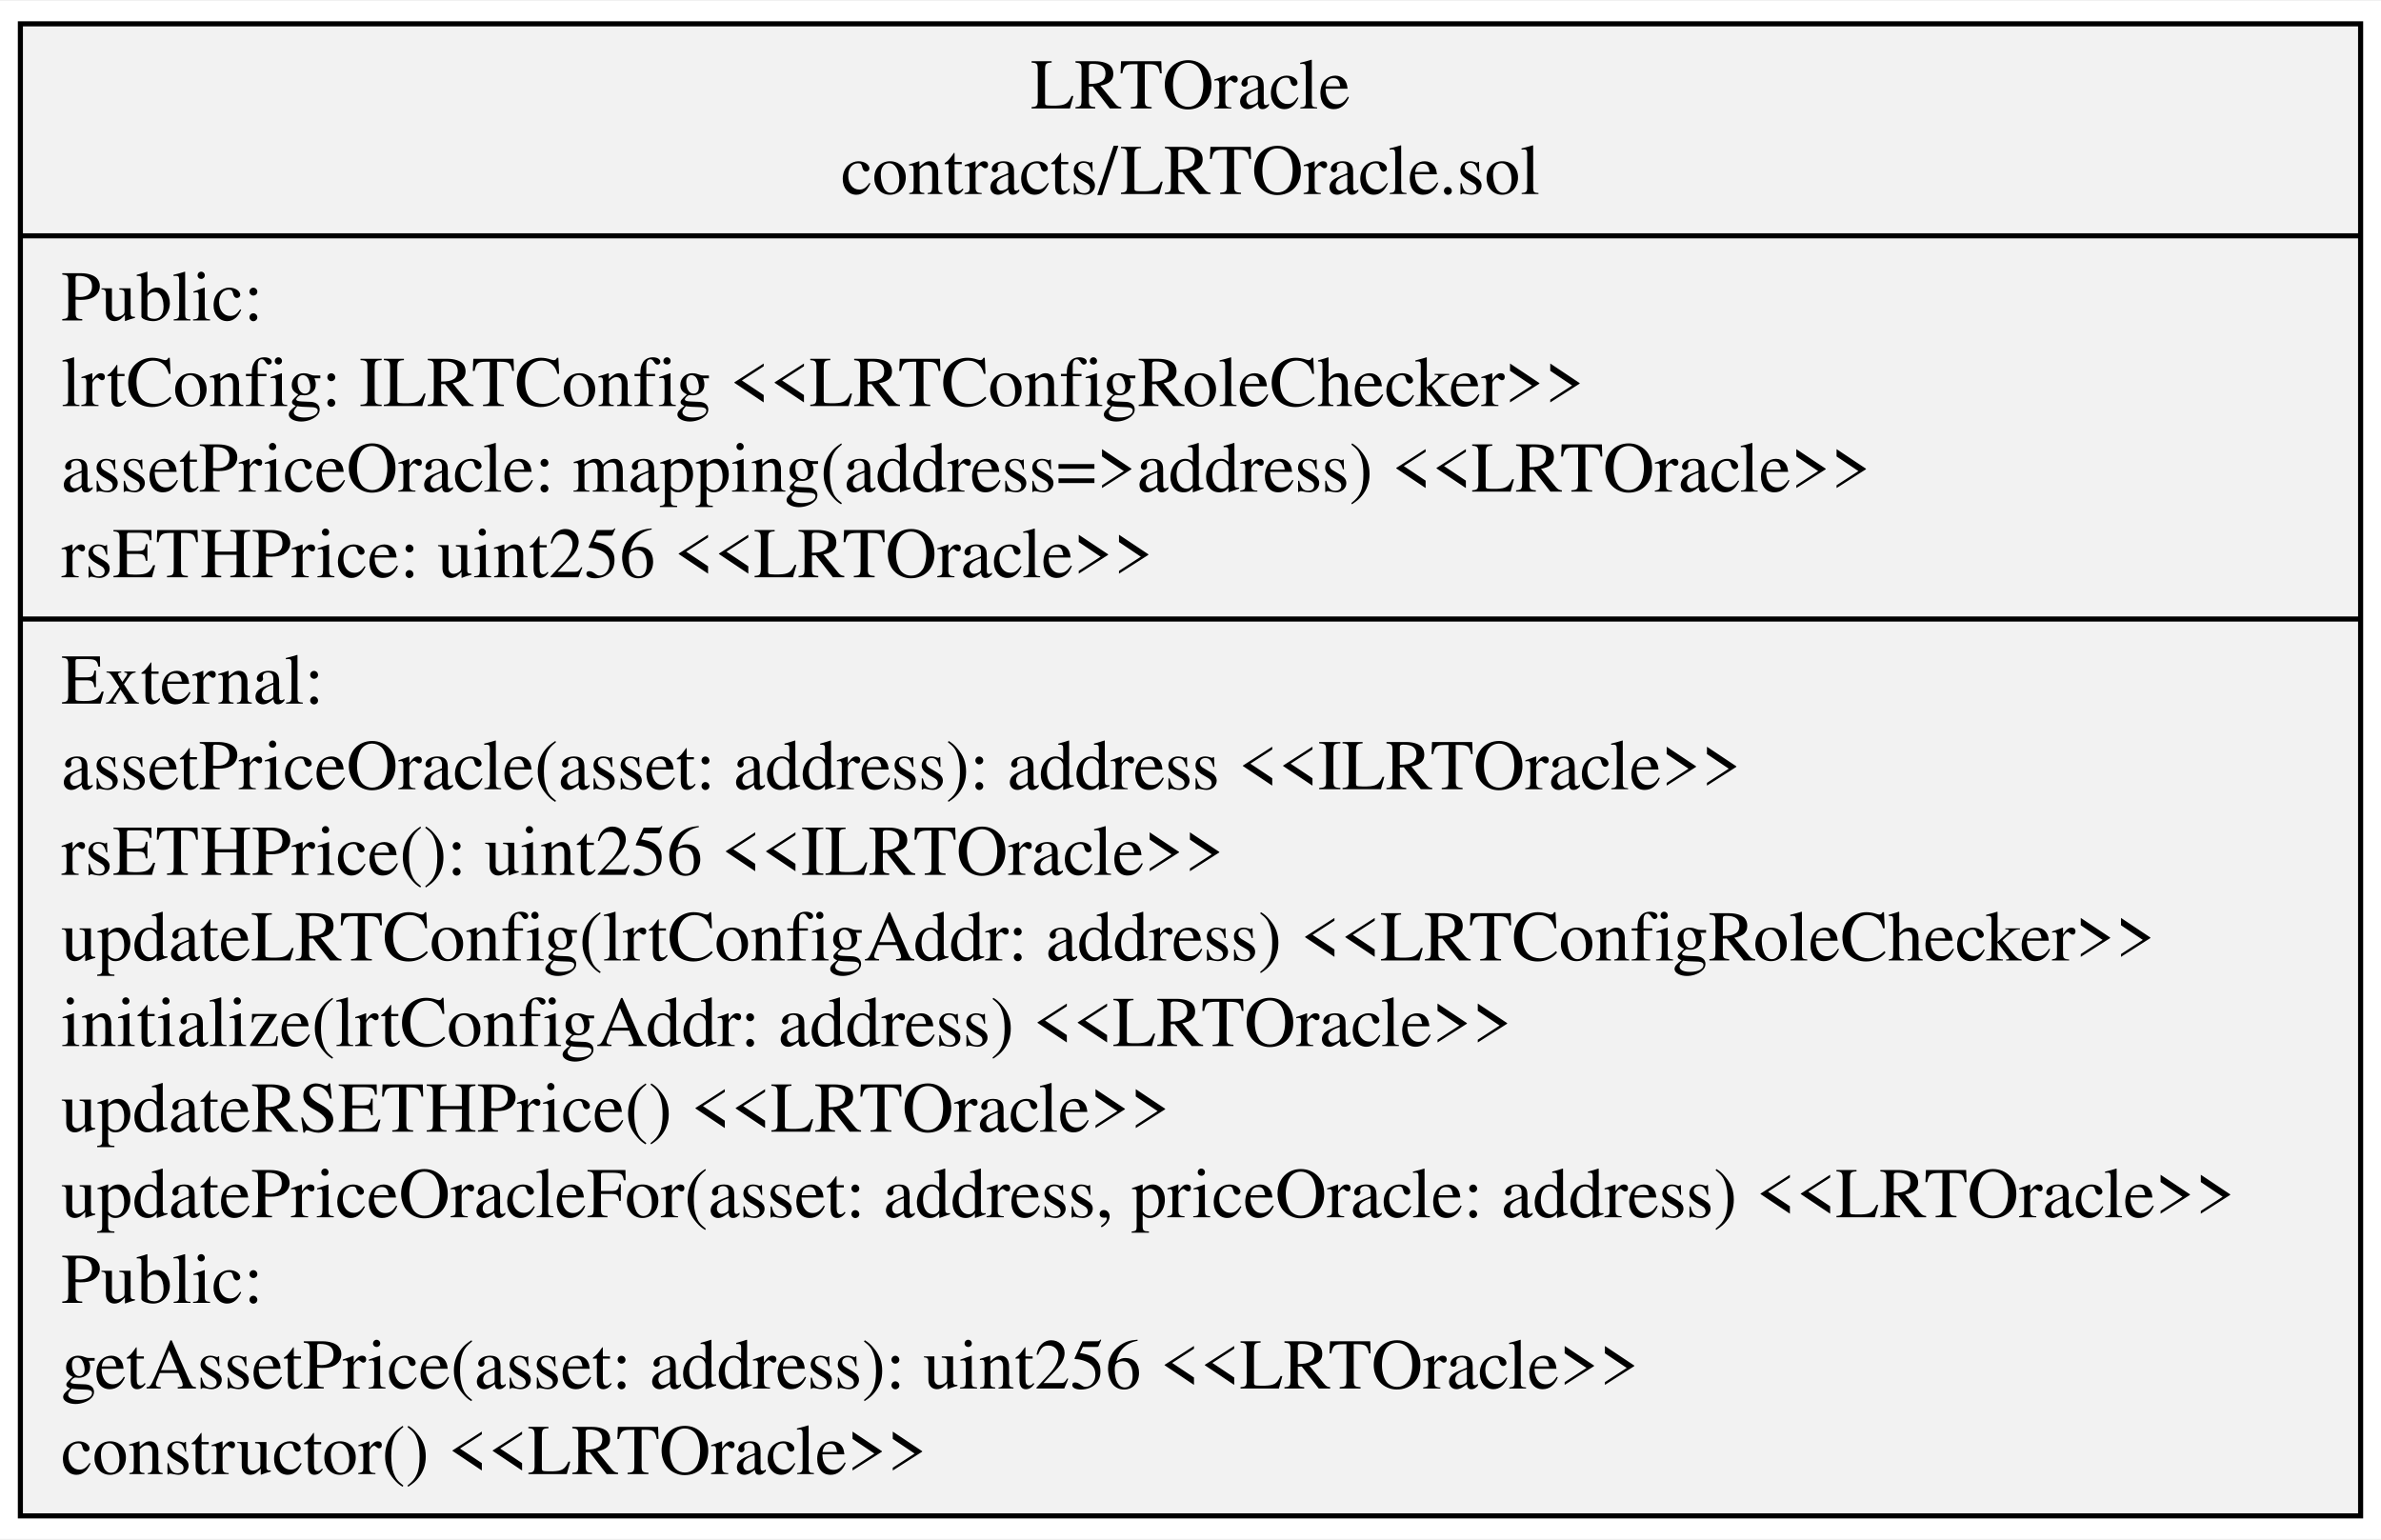
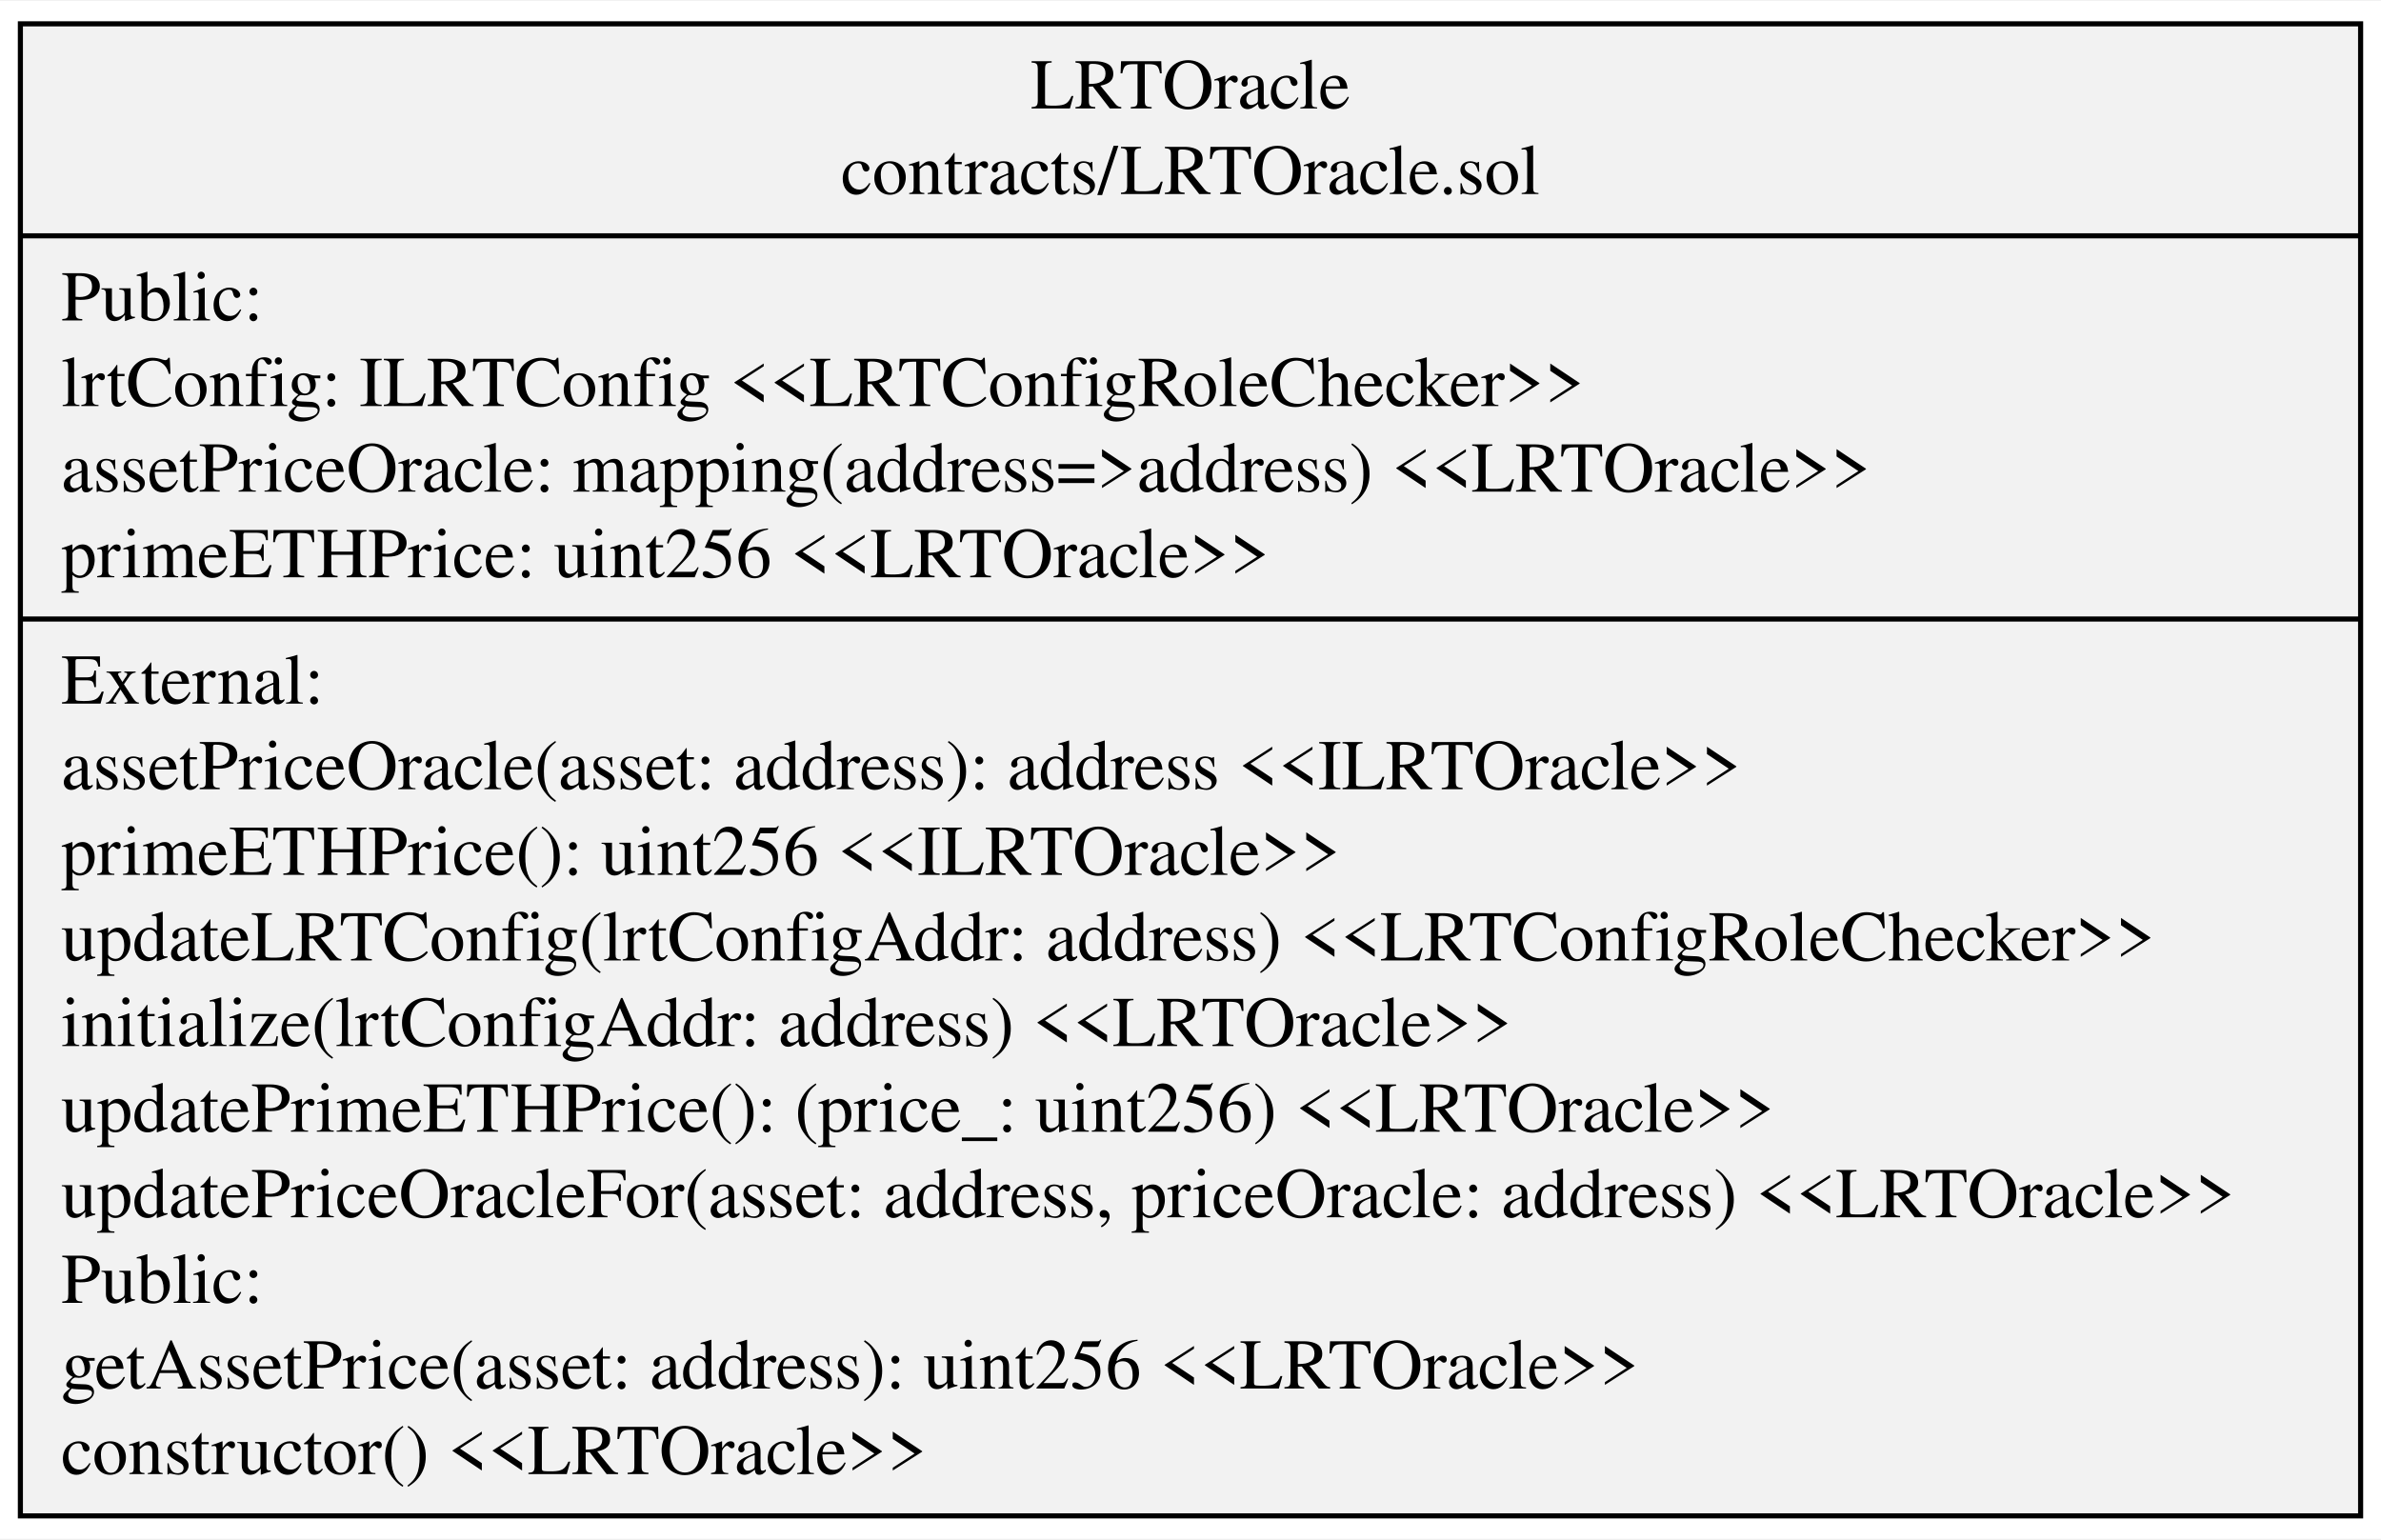
<svg xmlns="http://www.w3.org/2000/svg" width="467pt" height="302pt" viewBox="0.00 0.00 467.24 301.80">
  <g id="graph0" class="graph" transform="scale(1 1) rotate(0) translate(4 297.8)">
    <polygon fill="white" stroke="transparent" points="-4,4 -4,-297.8 463.24,-297.8 463.24,4 -4,4" />
    <g id="node1" class="node">
      <polygon fill="#f2f2f2" stroke="black" points="0,-0.5 0,-293.3 459.24,-293.3 459.24,-0.5 0,-0.5" />
      <text text-anchor="middle" x="229.62" y="-276.7" font-family="Times,serif" font-size="14.00">LRTOracle</text>
      <text text-anchor="middle" x="229.62" y="-259.9" font-family="Times,serif" font-size="14.00">contracts/LRTOracle.sol</text>
      <polyline fill="none" stroke="black" points="0,-251.7 459.24,-251.7 " />
      <text text-anchor="start" x="8" y="-235.1" font-family="Times,serif" font-size="14.00">Public:</text>
      <text text-anchor="start" x="8" y="-218.3" font-family="Times,serif" font-size="14.00">   lrtConfig: ILRTConfig &lt;&lt;LRTConfigRoleChecker&gt;&gt;</text>
      <text text-anchor="start" x="8" y="-201.5" font-family="Times,serif" font-size="14.00">   assetPriceOracle: mapping(address=&gt;address) &lt;&lt;LRTOracle&gt;&gt;</text>
-       <text text-anchor="start" x="8" y="-184.7" font-family="Times,serif" font-size="14.00">   rsETHPrice: uint256 &lt;&lt;LRTOracle&gt;&gt;</text>
+       <text text-anchor="start" x="8" y="-184.7" font-family="Times,serif" font-size="14.00">   primeETHPrice: uint256 &lt;&lt;LRTOracle&gt;&gt;</text>
      <polyline fill="none" stroke="black" points="0,-176.5 459.24,-176.5 " />
      <text text-anchor="start" x="8" y="-159.9" font-family="Times,serif" font-size="14.00">External:</text>
      <text text-anchor="start" x="8" y="-143.1" font-family="Times,serif" font-size="14.00">     assetPriceOracle(asset: address): address &lt;&lt;ILRTOracle&gt;&gt;</text>
-       <text text-anchor="start" x="8" y="-126.3" font-family="Times,serif" font-size="14.00">     rsETHPrice(): uint256 &lt;&lt;ILRTOracle&gt;&gt;</text>
+       <text text-anchor="start" x="8" y="-126.3" font-family="Times,serif" font-size="14.00">     primeETHPrice(): uint256 &lt;&lt;ILRTOracle&gt;&gt;</text>
      <text text-anchor="start" x="8" y="-109.5" font-family="Times,serif" font-size="14.00">    updateLRTConfig(lrtConfigAddr: address) &lt;&lt;LRTConfigRoleChecker&gt;&gt;</text>
      <text text-anchor="start" x="8" y="-92.7" font-family="Times,serif" font-size="14.00">    initialize(lrtConfigAddr: address) &lt;&lt;LRTOracle&gt;&gt;</text>
-       <text text-anchor="start" x="8" y="-75.9" font-family="Times,serif" font-size="14.00">    updateRSETHPrice() &lt;&lt;LRTOracle&gt;&gt;</text>
+       <text text-anchor="start" x="8" y="-75.9" font-family="Times,serif" font-size="14.00">    updatePrimeETHPrice(): (price_: uint256) &lt;&lt;LRTOracle&gt;&gt;</text>
      <text text-anchor="start" x="8" y="-59.1" font-family="Times,serif" font-size="14.00">    updatePriceOracleFor(asset: address, priceOracle: address) &lt;&lt;LRTOracle&gt;&gt;</text>
      <text text-anchor="start" x="8" y="-42.3" font-family="Times,serif" font-size="14.00">Public:</text>
      <text text-anchor="start" x="8" y="-25.5" font-family="Times,serif" font-size="14.00">    getAssetPrice(asset: address): uint256 &lt;&lt;LRTOracle&gt;&gt;</text>
      <text text-anchor="start" x="8" y="-8.7" font-family="Times,serif" font-size="14.00">    constructor() &lt;&lt;LRTOracle&gt;&gt;</text>
    </g>
  </g>
</svg>
